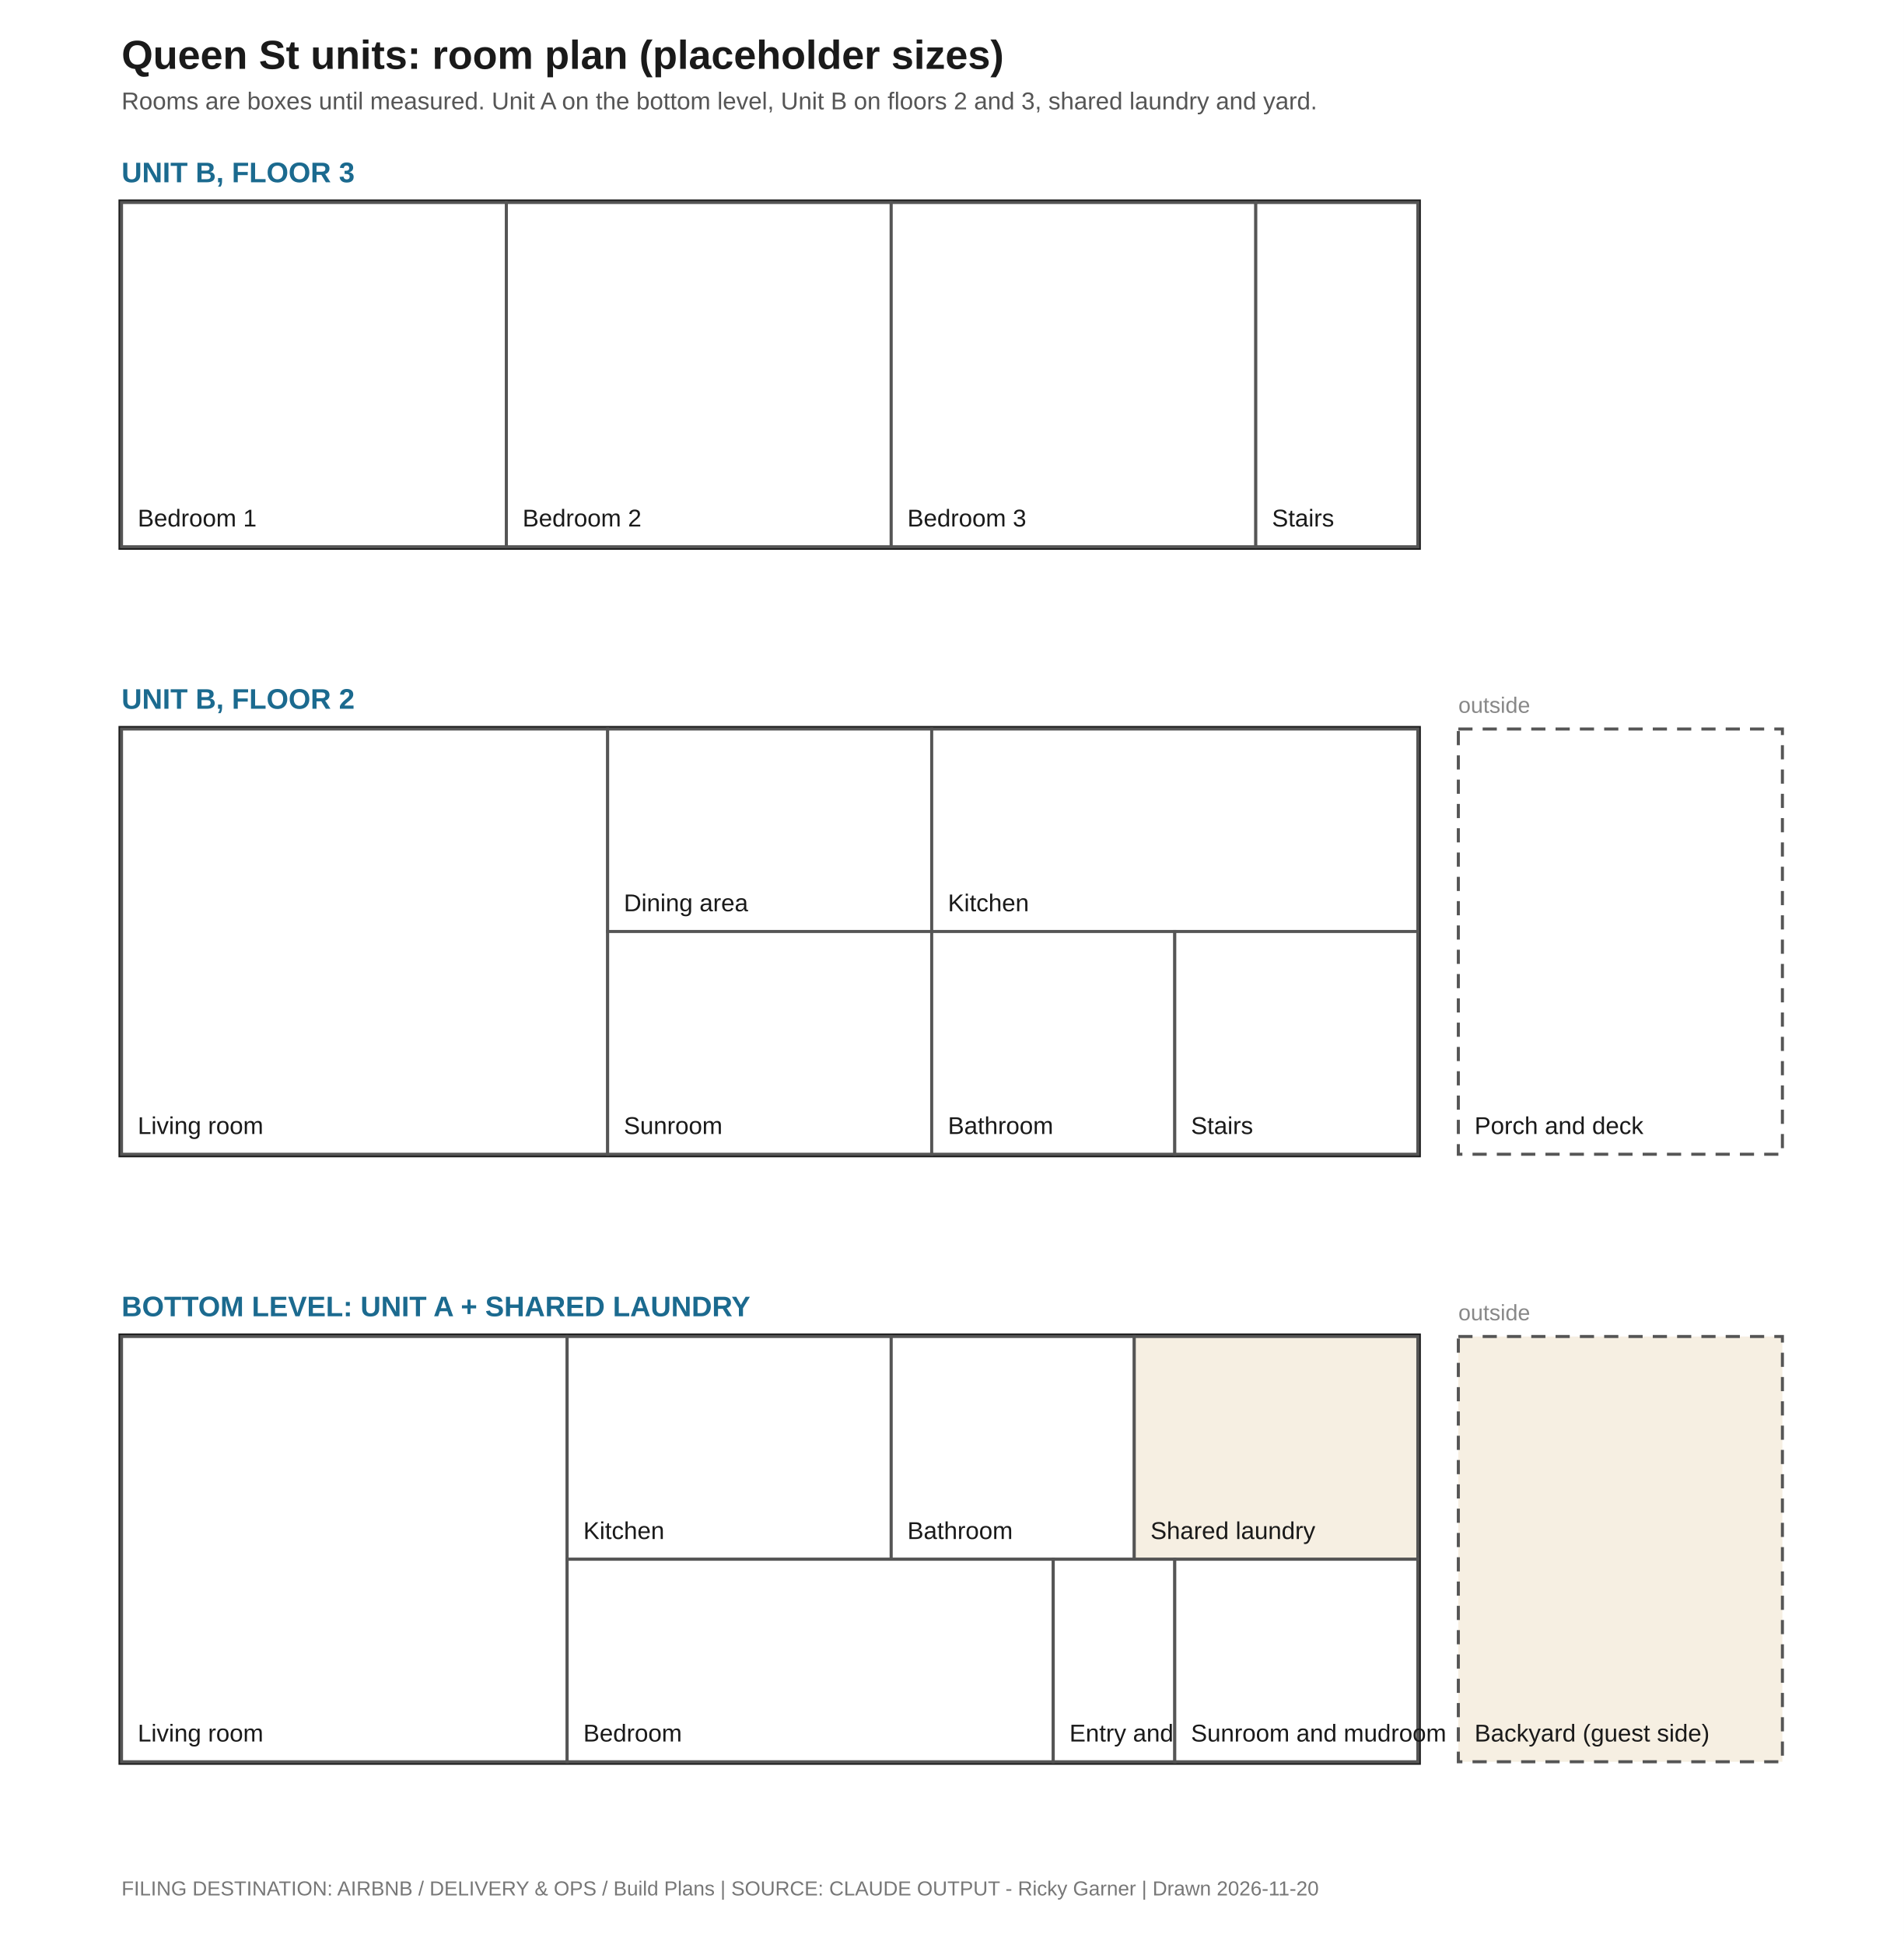
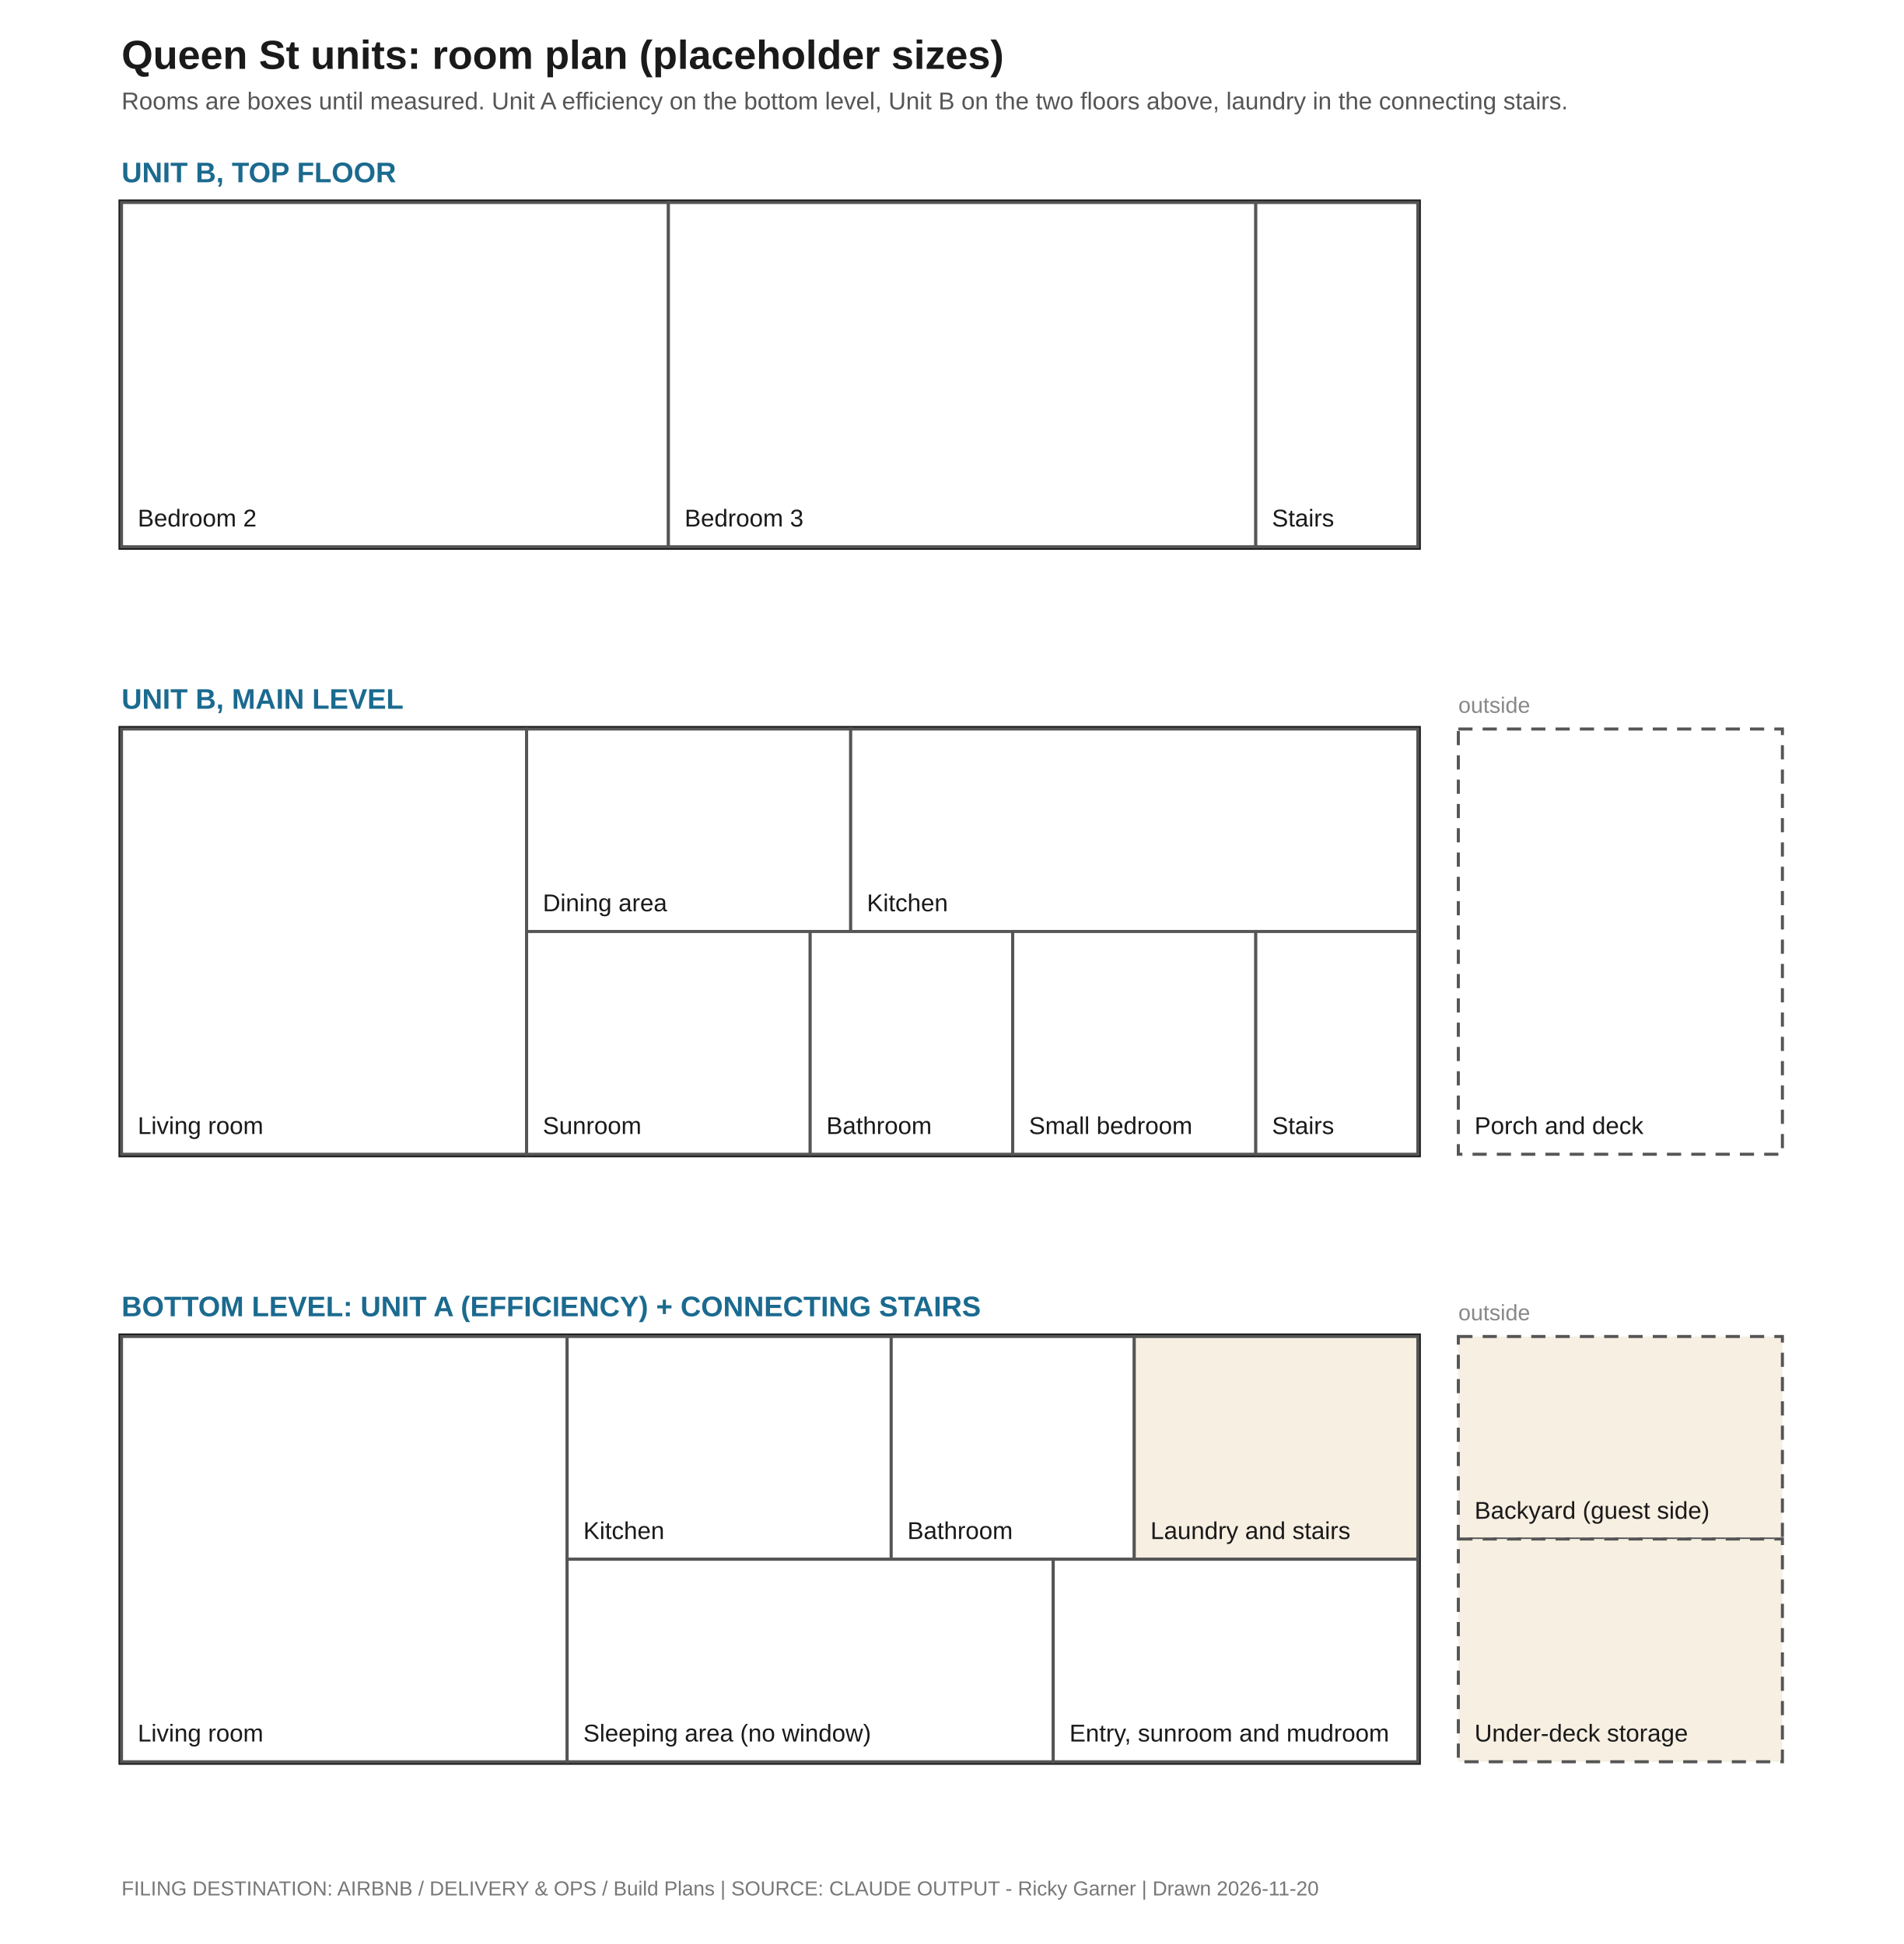
<svg xmlns="http://www.w3.org/2000/svg" viewBox="0 0 940 960" width="940" height="960" font-family="Arial, sans-serif">
  <rect width="940" height="960" fill="#ffffff" />
  <text x="60" y="34" font-size="20" font-weight="bold" fill="#1a1a1a">Queen St units: room plan (placeholder sizes)</text>
-   <text x="60" y="54" font-size="12" fill="#555">Rooms are boxes until measured. Unit A on the bottom level, Unit B on floors 2 and 3, shared laundry and yard.</text>
+   <text x="60" y="54" font-size="12" fill="#555">Rooms are boxes until measured. Unit A efficiency on the bottom level, Unit B on the two floors above, laundry in the connecting stairs.</text>
  <rect x="60" y="100" width="640" height="170" fill="none" stroke="#1a1a1a" stroke-width="3" />
-   <text x="60" y="90" font-size="14" font-weight="bold" fill="#1B6A8F">UNIT B, FLOOR 3</text>
+   <text x="60" y="90" font-size="14" font-weight="bold" fill="#1B6A8F">UNIT B, TOP FLOOR</text>
  <rect x="60" y="360" width="640" height="210" fill="none" stroke="#1a1a1a" stroke-width="3" />
-   <text x="60" y="350" font-size="14" font-weight="bold" fill="#1B6A8F">UNIT B, FLOOR 2</text>
+   <text x="60" y="350" font-size="14" font-weight="bold" fill="#1B6A8F">UNIT B, MAIN LEVEL</text>
  <rect x="60" y="660" width="640" height="210" fill="none" stroke="#1a1a1a" stroke-width="3" />
-   <text x="60" y="650" font-size="14" font-weight="bold" fill="#1B6A8F">BOTTOM LEVEL: UNIT A + SHARED LAUNDRY</text>
-   <rect x="60" y="100" width="190" height="170" fill="#ffffff" stroke="#555" stroke-width="1.5" />
-   <text x="68" y="260" font-size="12" fill="#1a1a1a">Bedroom 1</text>
-   <rect x="250" y="100" width="190" height="170" fill="#ffffff" stroke="#555" stroke-width="1.5" />
-   <text x="258" y="260" font-size="12" fill="#1a1a1a">Bedroom 2</text>
-   <rect x="440" y="100" width="180" height="170" fill="#ffffff" stroke="#555" stroke-width="1.5" />
-   <text x="448" y="260" font-size="12" fill="#1a1a1a">Bedroom 3</text>
+   <text x="60" y="650" font-size="14" font-weight="bold" fill="#1B6A8F">BOTTOM LEVEL: UNIT A (EFFICIENCY) + CONNECTING STAIRS</text>
+   <rect x="60" y="100" width="270" height="170" fill="#ffffff" stroke="#555" stroke-width="1.5" />
+   <text x="68" y="260" font-size="12" fill="#1a1a1a">Bedroom 2</text>
+   <rect x="330" y="100" width="290" height="170" fill="#ffffff" stroke="#555" stroke-width="1.5" />
+   <text x="338" y="260" font-size="12" fill="#1a1a1a">Bedroom 3</text>
  <rect x="620" y="100" width="80" height="170" fill="#ffffff" stroke="#555" stroke-width="1.5" />
  <text x="628" y="260" font-size="12" fill="#1a1a1a">Stairs</text>
-   <rect x="60" y="360" width="240" height="210" fill="#ffffff" stroke="#555" stroke-width="1.5" />
+   <rect x="60" y="360" width="200" height="210" fill="#ffffff" stroke="#555" stroke-width="1.5" />
  <text x="68" y="560" font-size="12" fill="#1a1a1a">Living room</text>
-   <rect x="300" y="360" width="160" height="100" fill="#ffffff" stroke="#555" stroke-width="1.5" />
-   <text x="308" y="450" font-size="12" fill="#1a1a1a">Dining area</text>
-   <rect x="460" y="360" width="240" height="100" fill="#ffffff" stroke="#555" stroke-width="1.5" />
-   <text x="468" y="450" font-size="12" fill="#1a1a1a">Kitchen</text>
-   <rect x="300" y="460" width="160" height="110" fill="#ffffff" stroke="#555" stroke-width="1.5" />
-   <text x="308" y="560" font-size="12" fill="#1a1a1a">Sunroom</text>
-   <rect x="460" y="460" width="120" height="110" fill="#ffffff" stroke="#555" stroke-width="1.5" />
-   <text x="468" y="560" font-size="12" fill="#1a1a1a">Bathroom</text>
+   <rect x="260" y="360" width="160" height="100" fill="#ffffff" stroke="#555" stroke-width="1.5" />
+   <text x="268" y="450" font-size="12" fill="#1a1a1a">Dining area</text>
+   <rect x="420" y="360" width="280" height="100" fill="#ffffff" stroke="#555" stroke-width="1.5" />
+   <text x="428" y="450" font-size="12" fill="#1a1a1a">Kitchen</text>
+   <rect x="260" y="460" width="140" height="110" fill="#ffffff" stroke="#555" stroke-width="1.5" />
+   <text x="268" y="560" font-size="12" fill="#1a1a1a">Sunroom</text>
+   <rect x="400" y="460" width="100" height="110" fill="#ffffff" stroke="#555" stroke-width="1.5" />
+   <text x="408" y="560" font-size="12" fill="#1a1a1a">Bathroom</text>
+   <rect x="500" y="460" width="120" height="110" fill="#ffffff" stroke="#555" stroke-width="1.5" />
+   <text x="508" y="560" font-size="12" fill="#1a1a1a">Small bedroom</text>
  <rect x="720" y="360" width="160" height="210" fill="#ffffff" stroke="#555" stroke-width="1.5" stroke-dasharray="7 5" />
  <text x="728" y="560" font-size="12" fill="#1a1a1a">Porch and deck</text>
  <rect x="60" y="660" width="220" height="210" fill="#ffffff" stroke="#555" stroke-width="1.5" />
  <text x="68" y="860" font-size="12" fill="#1a1a1a">Living room</text>
  <rect x="280" y="660" width="160" height="110" fill="#ffffff" stroke="#555" stroke-width="1.5" />
  <text x="288" y="760" font-size="12" fill="#1a1a1a">Kitchen</text>
  <rect x="440" y="660" width="120" height="110" fill="#ffffff" stroke="#555" stroke-width="1.5" />
  <text x="448" y="760" font-size="12" fill="#1a1a1a">Bathroom</text>
  <rect x="560" y="660" width="140" height="110" fill="#f6efe2" stroke="#555" stroke-width="1.5" />
-   <text x="568" y="760" font-size="12" fill="#1a1a1a">Shared laundry</text>
+   <text x="568" y="760" font-size="12" fill="#1a1a1a">Laundry and stairs</text>
  <rect x="280" y="770" width="240" height="100" fill="#ffffff" stroke="#555" stroke-width="1.5" />
-   <text x="288" y="860" font-size="12" fill="#1a1a1a">Bedroom</text>
-   <rect x="520" y="770" width="60" height="100" fill="#ffffff" stroke="#555" stroke-width="1.5" />
-   <text x="528" y="860" font-size="12" fill="#1a1a1a">Entry and hall</text>
-   <rect x="580" y="770" width="120" height="100" fill="#ffffff" stroke="#555" stroke-width="1.5" />
-   <text x="588" y="860" font-size="12" fill="#1a1a1a">Sunroom and mudroom</text>
-   <rect x="720" y="660" width="160" height="210" fill="#f6efe2" stroke="#555" stroke-width="1.5" stroke-dasharray="7 5" />
-   <text x="728" y="860" font-size="12" fill="#1a1a1a">Backyard (guest side)</text>
-   <rect x="580" y="460" width="120" height="110" fill="#ffffff" stroke="#555" stroke-width="1.5" />
-   <text x="588" y="560" font-size="12" fill="#1a1a1a">Stairs</text>
+   <text x="288" y="860" font-size="12" fill="#1a1a1a">Sleeping area (no window)</text>
+   <rect x="520" y="770" width="180" height="100" fill="#ffffff" stroke="#555" stroke-width="1.5" />
+   <text x="528" y="860" font-size="12" fill="#1a1a1a">Entry, sunroom and mudroom</text>
+   <rect x="720" y="660" width="160" height="100" fill="#f6efe2" stroke="#555" stroke-width="1.5" stroke-dasharray="7 5" />
+   <text x="728" y="750" font-size="12" fill="#1a1a1a">Backyard (guest side)</text>
+   <rect x="720" y="760" width="160" height="110" fill="#f6efe2" stroke="#555" stroke-width="1.5" stroke-dasharray="7 5" />
+   <text x="728" y="860" font-size="12" fill="#1a1a1a">Under-deck storage</text>
+   <rect x="620" y="460" width="80" height="110" fill="#ffffff" stroke="#555" stroke-width="1.5" />
+   <text x="628" y="560" font-size="12" fill="#1a1a1a">Stairs</text>
  <text x="720" y="652" font-size="11" fill="#888">outside</text>
  <text x="720" y="352" font-size="11" fill="#888">outside</text>
  <text x="60" y="936" font-size="10" fill="#777">FILING DESTINATION: AIRBNB / DELIVERY &amp; OPS / Build Plans | SOURCE: CLAUDE OUTPUT - Ricky Garner | Drawn 2026-11-20</text>
</svg>
